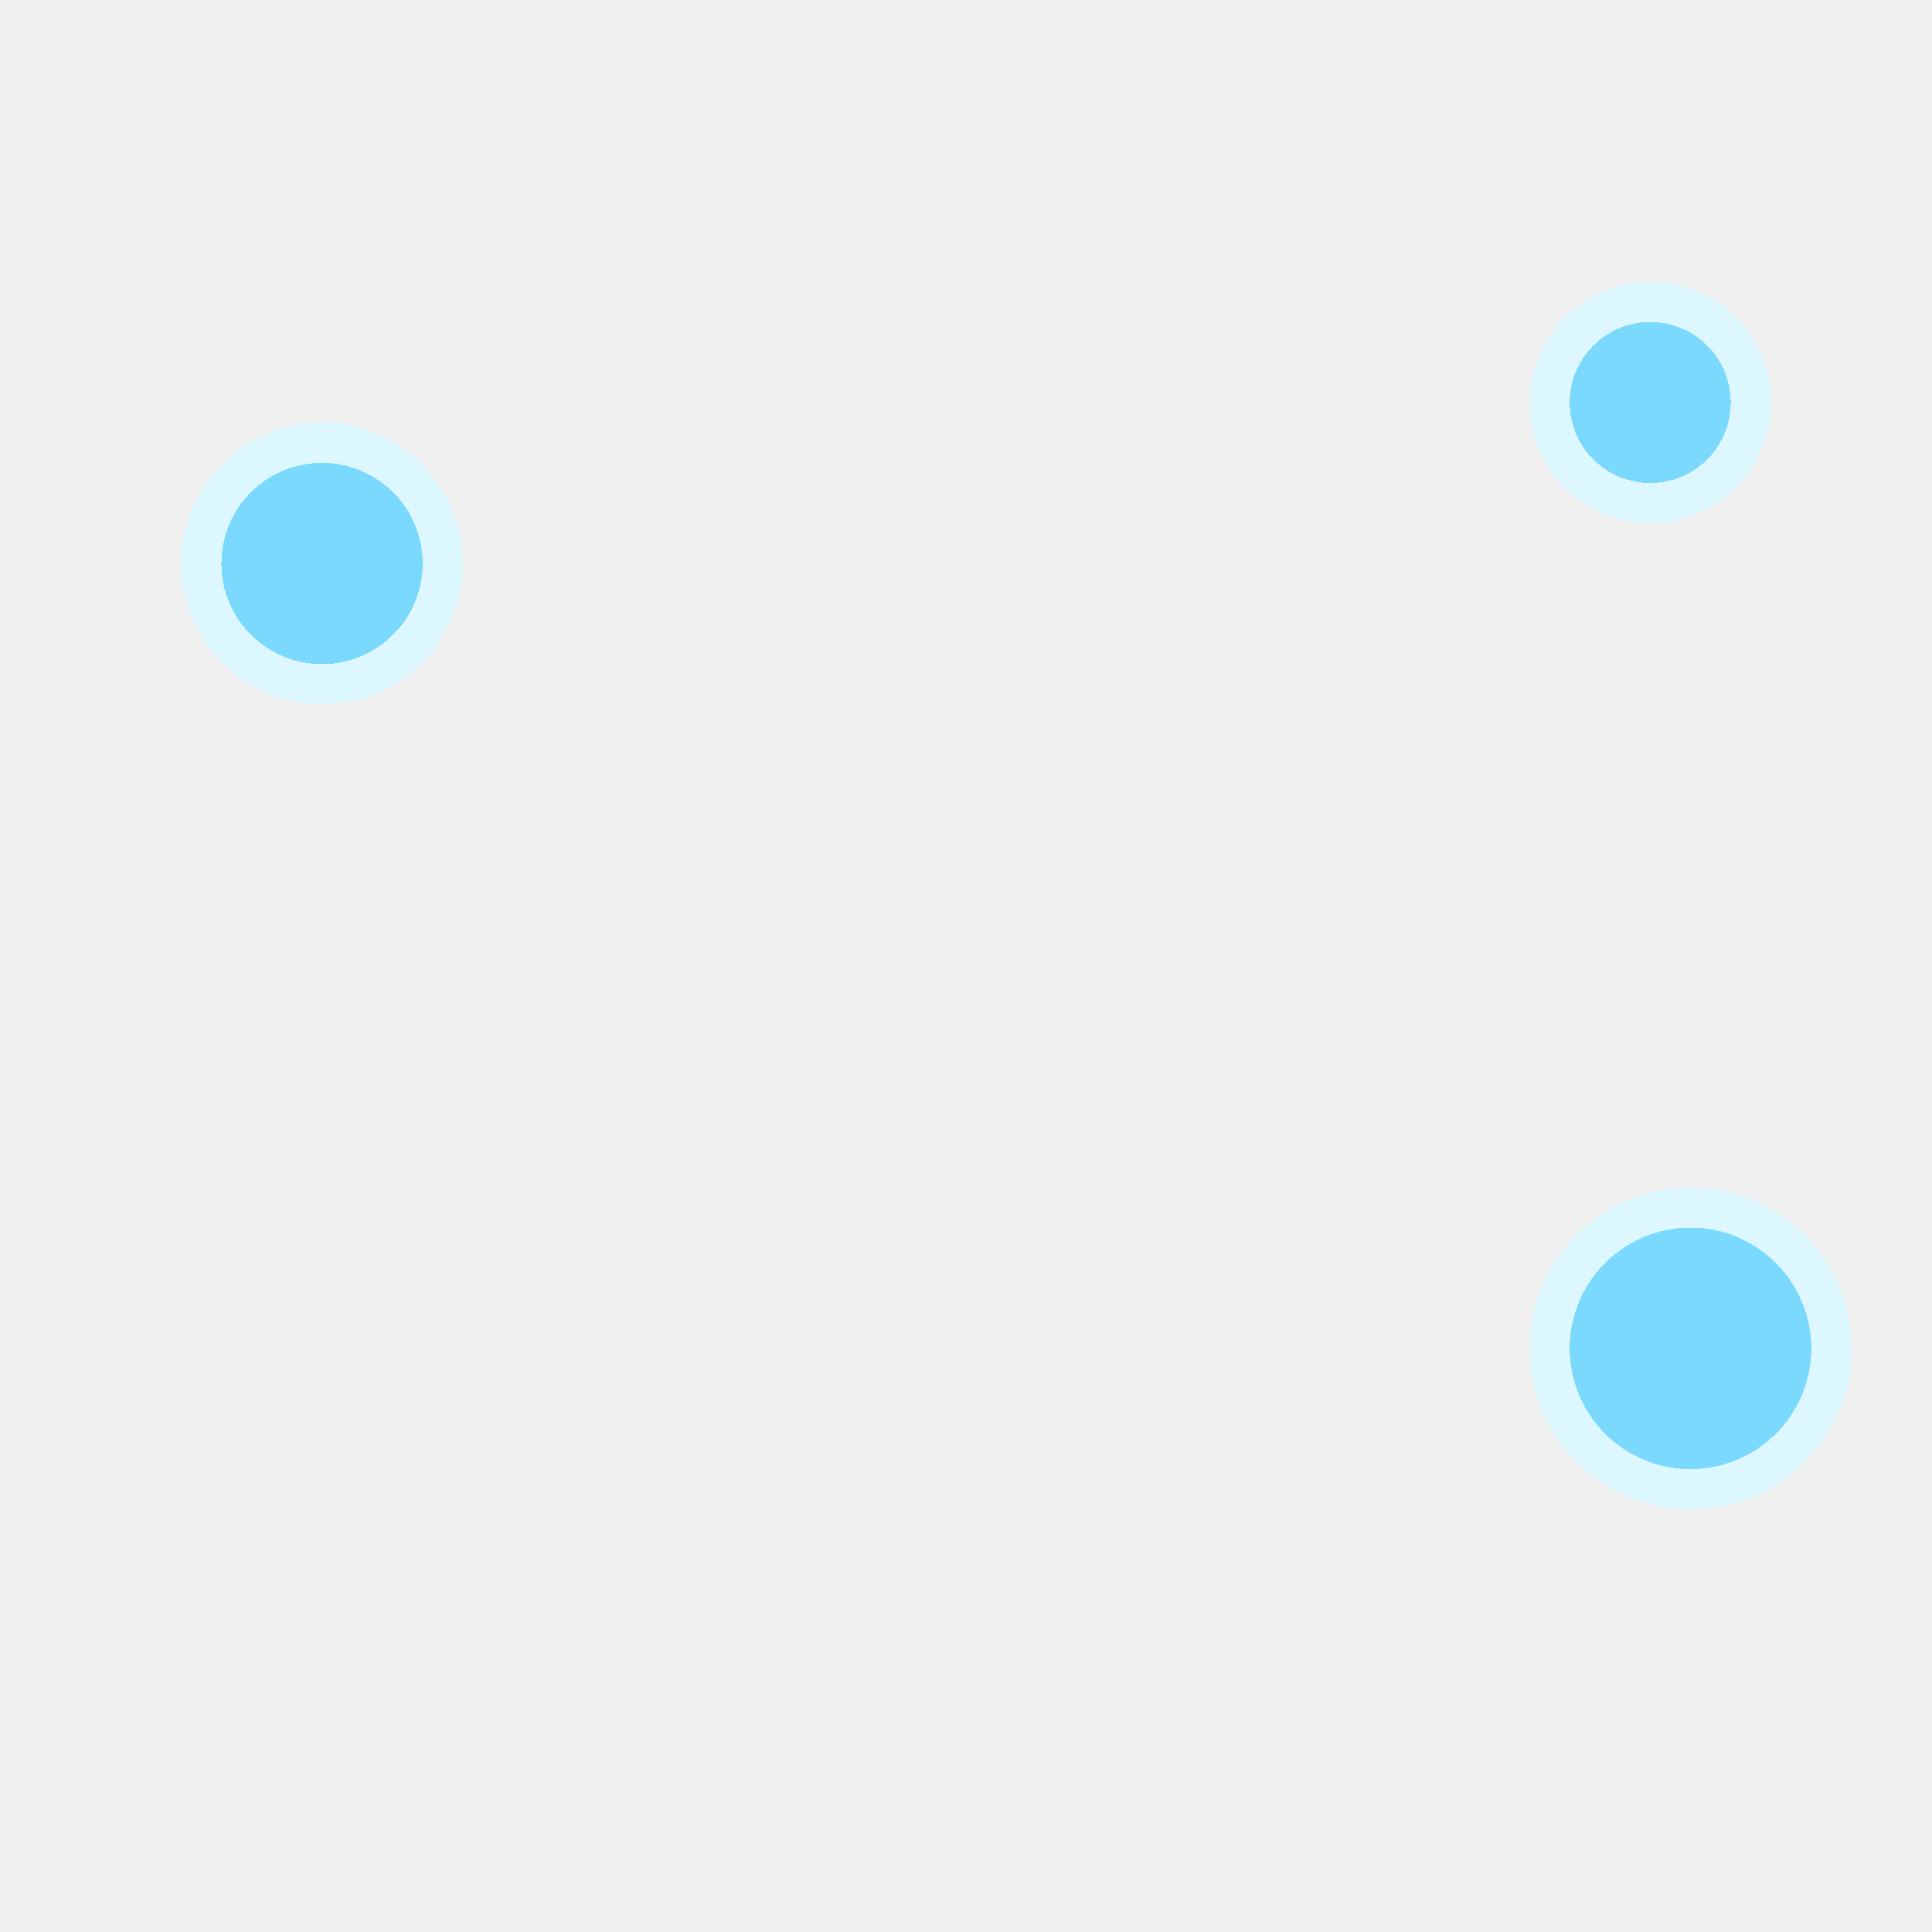
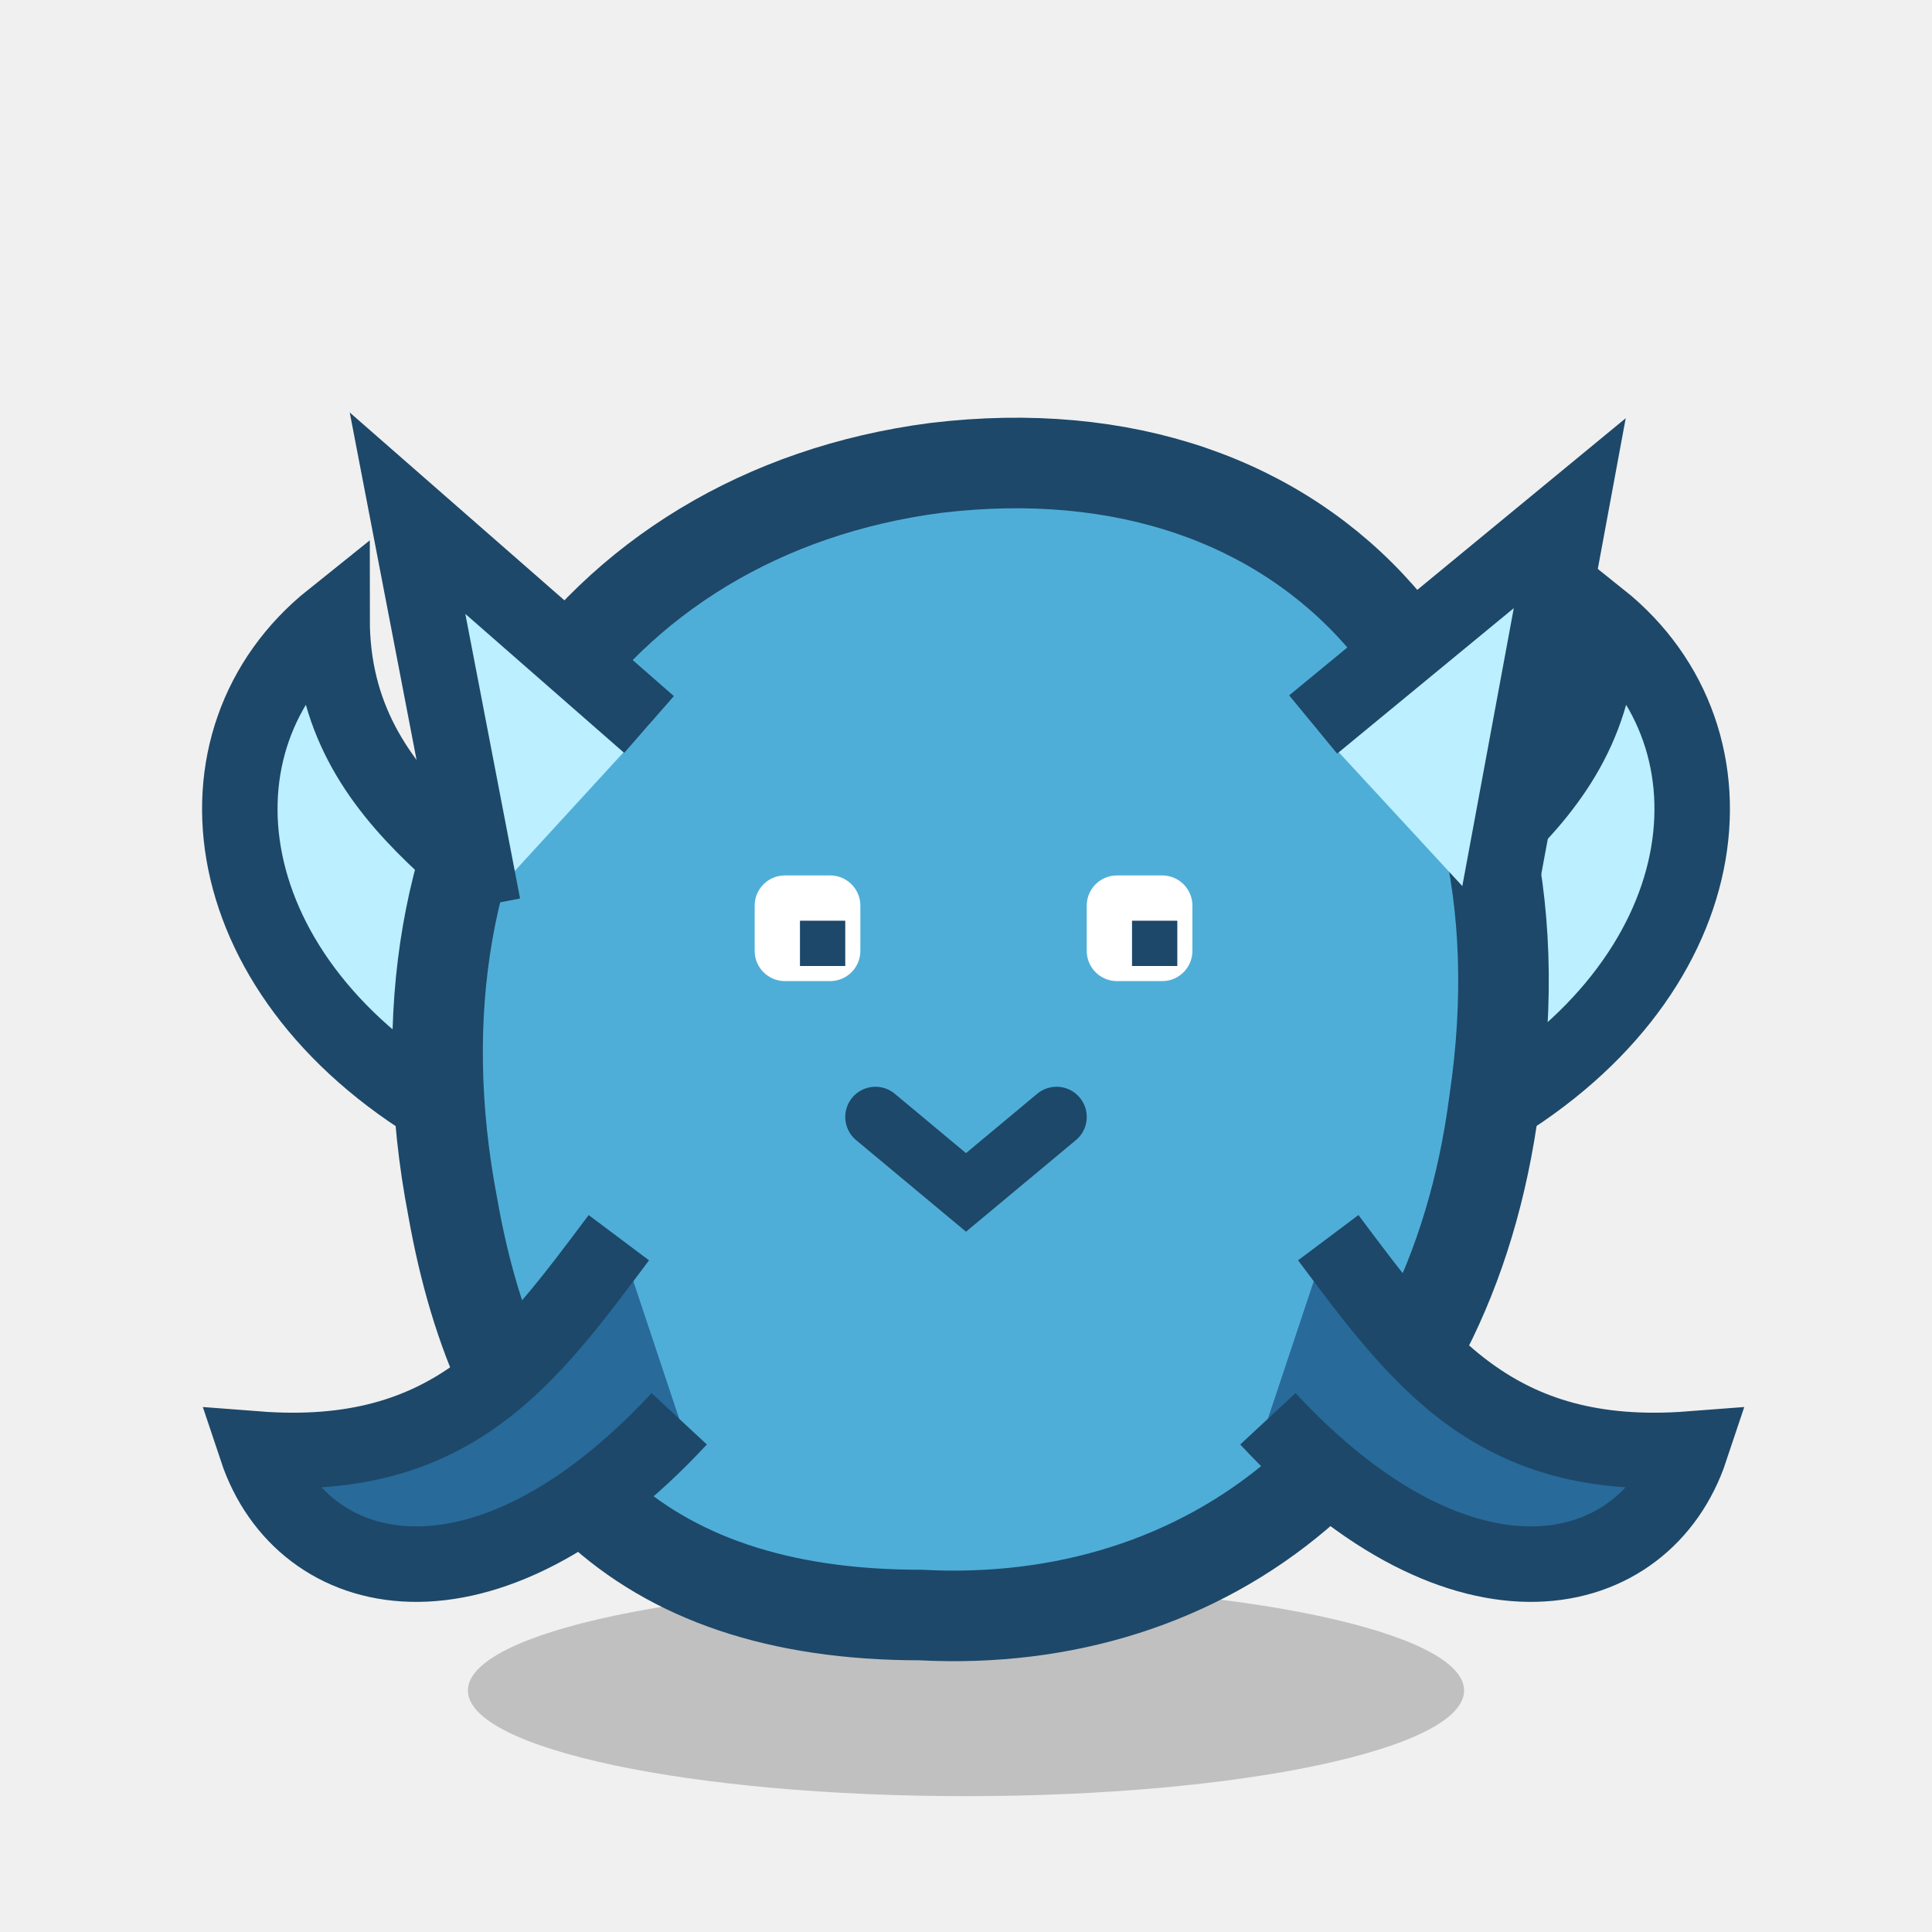
- <svg xmlns="http://www.w3.org/2000/svg" viewBox="0 0 96 96" shape-rendering="crispEdges">
-   <g style="color:#6fd6ff">
-     <g fill="#6fd6ff" stroke="#d9f7ff" stroke-width="2" opacity="0.9">
-       <circle cx="16" cy="28" r="6" />
-       <circle cx="82" cy="20" r="5" />
-       <circle cx="84" cy="67" r="7" />
-     </g>
-   </g>
+ <svg xmlns="http://www.w3.org/2000/svg" viewBox="0 0 128 128">
+   <ellipse cx="64" cy="112" rx="33" ry="7" fill="#000" opacity=".2" />
+   <path d="M30 74C14 65 12 49 22 41c0 13 12 17 18 25M98 74c16-9 18-25 8-33 0 13-12 17-18 25" fill="#bcefff" stroke="#1d4869" stroke-width="5" />
+   <path d="M30 80C25 54 39 34 62 31c25-3 41 15 37 42-3 23-19 35-38 34-19 0-28-10-31-27Z" fill="#4faed8" stroke="#1d4869" stroke-width="6" />
+   <path d="M43 48 27 34l5 26M87 48l17-14-5 27" fill="#bcefff" stroke="#1d4869" stroke-width="5" />
+   <path d="M45 94C32 108 20 105 17 96c13 1 18-6 24-14M84 94c13 14 25 11 28 2-13 1-18-6-24-14" fill="#286a9a" stroke="#1d4869" stroke-width="5" />
+   <rect x="50" y="58" width="7" height="7" rx="2" fill="#fff" />
+   <rect x="72" y="58" width="7" height="7" rx="2" fill="#fff" />
+   <rect x="53" y="61" width="3" height="3" fill="#1d4869" />
+   <rect x="75" y="61" width="3" height="3" fill="#1d4869" />
+   <path d="M58 74l6 5 6-5" fill="none" stroke="#1d4869" stroke-width="4" stroke-linecap="round" />
</svg>
